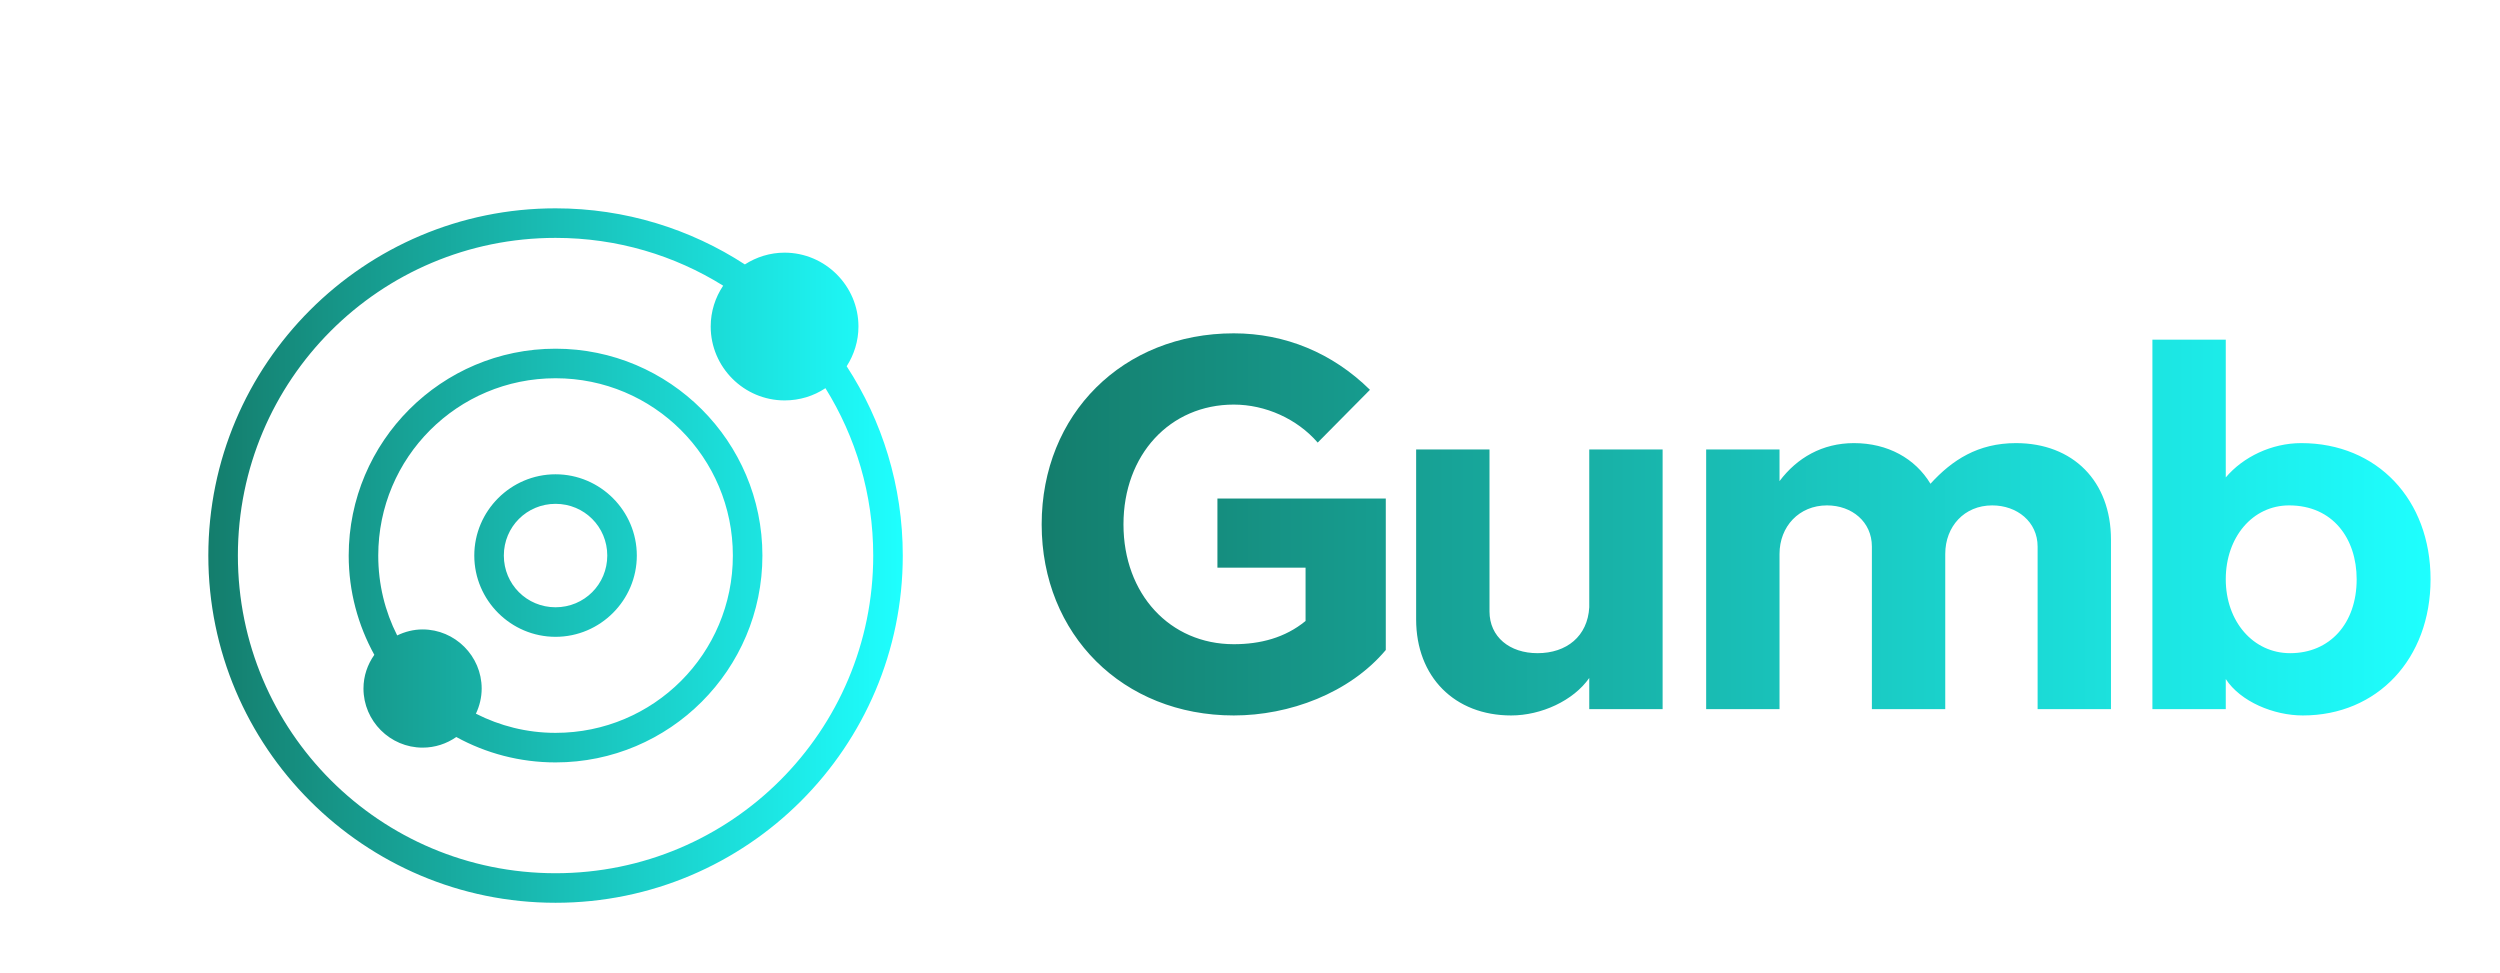
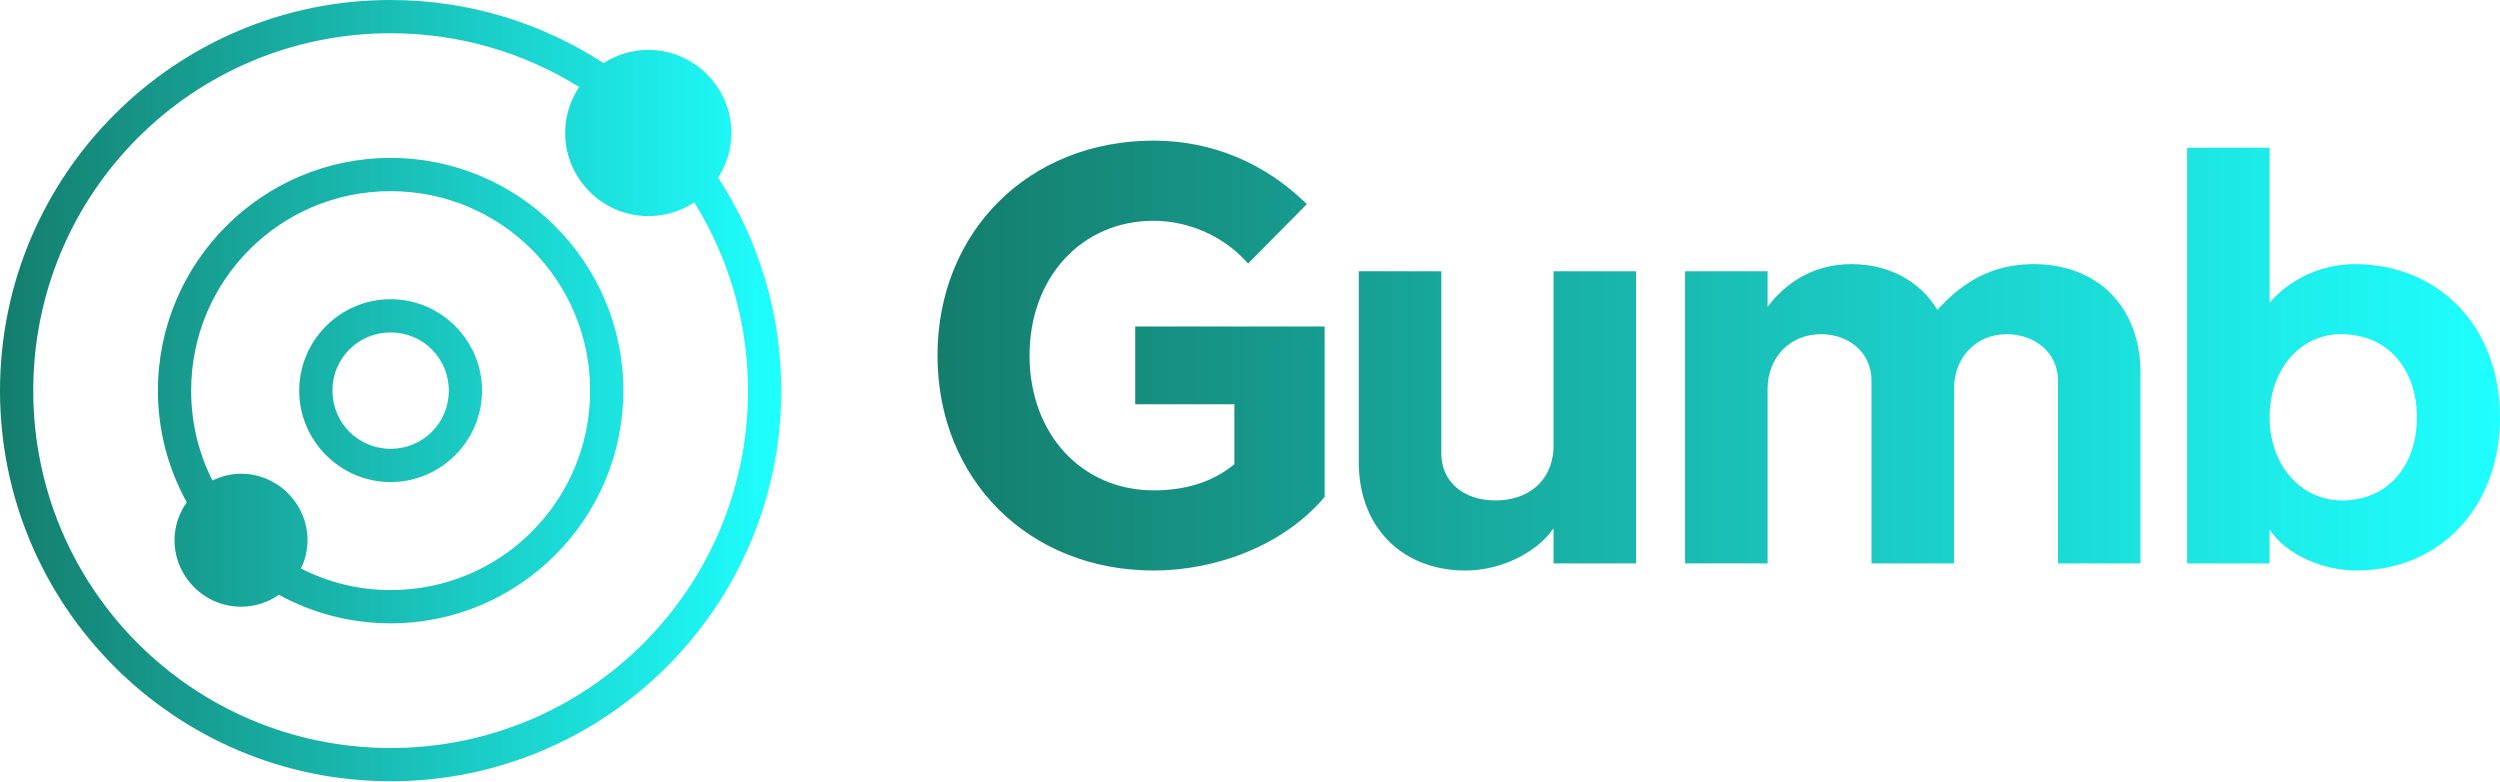
- <svg xmlns="http://www.w3.org/2000/svg" version="1.1" width="3176.471" height="1235.294">
-   <g transform="scale(8.823529) translate(10, 10)">
+ <svg xmlns="http://www.w3.org/2000/svg" xmlns:xlink="http://www.w3.org/1999/xlink" id="svg27" height="882.353" width="2823.529" version="1.1">
+   <defs id="defs31">
+     <linearGradient gradientUnits="userSpaceOnUse" y2="955.362" x2="97" y1="955.362" x1="3" id="linearGradient35" xlink:href="#SvgjsLinearGradient1083" />
+     <linearGradient gradientUnits="userSpaceOnUse" y2="955.362" x2="97" y1="955.362" x1="3" id="linearGradient37" xlink:href="#SvgjsLinearGradient1083" />
+     <linearGradient gradientUnits="userSpaceOnUse" y2="3" x2="97" y1="3" x1="3" id="linearGradient39" xlink:href="#SvgjsLinearGradient1083" />
+     <linearGradient gradientUnits="userSpaceOnUse" y2="21.963" x2="55.946" y1="21.963" x1="0.734" gradientTransform="scale(1.906481,0.5245267)" id="linearGradient41" xlink:href="#SvgjsLinearGradient1086" />
+     <linearGradient gradientUnits="userSpaceOnUse" y2="21.963" x2="55.946" y1="21.963" x1="0.734" gradientTransform="scale(1.906481,0.5245267)" id="linearGradient43" xlink:href="#SvgjsLinearGradient1086" />
+   </defs>
+   <g id="g25" transform="matrix(8.823529,0,0,8.823529,-176.4706,-176.4705)">
    <defs id="SvgjsDefs1078">
      <linearGradient id="SvgjsLinearGradient1083">
-         <stop id="SvgjsStop1084" stop-color="#147d6c" offset="0" />
-         <stop id="SvgjsStop1085" stop-color="#1effff" offset="1" />
+         <stop offset="0" stop-color="#147d6c" id="SvgjsStop1084" />
+         <stop offset="1" stop-color="#1effff" id="SvgjsStop1085" />
      </linearGradient>
      <linearGradient id="SvgjsLinearGradient1086">
-         <stop id="SvgjsStop1087" stop-color="#147d6c" offset="0" />
-         <stop id="SvgjsStop1088" stop-color="#1effff" offset="1" />
+         <stop offset="0" stop-color="#147d6c" id="SvgjsStop1087" />
+         <stop offset="1" stop-color="#1effff" id="SvgjsStop1088" />
      </linearGradient>
    </defs>
-     <g id="SvgjsG1079" featureKey="symbolFeature-0" transform="matrix(1.06383,0,0,1.06383,16.80851,16.80851)" fill="url(#SvgjsLinearGradient1083)">
-       <g transform="translate(0,-952.3622)">
-         <path style="text-indent:0;text-transform:none;direction:ltr;block-progression:tb;baseline-shift:baseline;color:;enable-background:accumulate;" d="m 50,955.362 c -25.934,0 -47,21.066 -47,47 0,25.934 21.066,47 47,47 25.934,0 47,-21.066 47,-47 0,-9.449 -2.789,-18.252 -7.594,-25.625 0.996,-1.553 1.594,-3.404 1.594,-5.375 0,-5.499 -4.501,-10 -10,-10 -1.974,0 -3.82,0.596 -5.375,1.594 C 68.258,958.163 59.437,955.362 50,955.362 z m 0,4 c 8.342,0 16.101,2.365 22.688,6.469 -1.066,1.59 -1.688,3.485 -1.688,5.531 0,5.499 4.501,10 10,10 2.038,0 3.946,-0.598 5.531,-1.656 4.091,6.581 6.469,14.333 6.469,22.656 0,23.772 -19.228,43 -43,43 -23.772,0 -43,-19.228 -43,-43 0,-23.772 19.228,-43 43,-43 z m 0,15 c -15.44,0 -28,12.56 -28,28 0,4.874 1.271,9.446 3.469,13.438 -0.919,1.302 -1.469,2.86 -1.469,4.562 0,4.395 3.605,8 8,8 1.688,0 3.267,-0.533 4.562,-1.438 3.99,2.189 8.575,3.438 13.438,3.438 15.44,0 28,-12.56 28,-28 0,-15.44 -12.56,-28 -28,-28 z m 0,4 c 13.278,0 24,10.722 24,24 0,13.278 -10.722,24 -24,24 -3.901,0 -7.538,-0.946 -10.781,-2.594 0.49,-1.034 0.781,-2.193 0.781,-3.406 0,-4.395 -3.605,-8 -8,-8 -1.231,0 -2.392,0.309 -3.438,0.812 C 26.917,1009.927 26,1006.269 26,1002.362 c 0,-13.278 10.722,-24 24,-24 z m 0,13 c -6.051,0 -11,4.949 -11,11 0,6.051 4.949,11 11,11 6.051,0 11,-4.949 11,-11 0,-6.051 -4.949,-11 -11,-11 z m 0,4 c 3.89,0 7,3.11 7,7 0,3.89 -3.11,7 -7,7 -3.89,0 -7,-3.11 -7,-7 0,-3.89 3.11,-7 7,-7 z" fill="url(#SvgjsLinearGradient1083)" fill-opacity="1" stroke="none" marker="none" visibility="visible" display="inline" overflow="visible" />
+     <g style="fill:url(#linearGradient39)" fill="url(#SvgjsLinearGradient1083)" transform="matrix(1.06383,0,0,1.06383,16.80851,16.80851)" featureKey="symbolFeature-0" id="SvgjsG1079">
+       <g style="fill:url(#linearGradient37)" id="g19" transform="translate(0,-952.3622)">
+         <path id="path17" overflow="visible" display="inline" visibility="visible" marker="none" stroke="none" fill-opacity="1" fill="url(#SvgjsLinearGradient1083)" d="m 50,955.362 c -25.934,0 -47,21.066 -47,47 0,25.934 21.066,47 47,47 25.934,0 47,-21.066 47,-47 0,-9.449 -2.789,-18.252 -7.594,-25.625 0.996,-1.553 1.594,-3.404 1.594,-5.375 0,-5.499 -4.501,-10 -10,-10 -1.974,0 -3.82,0.596 -5.375,1.594 C 68.258,958.163 59.437,955.362 50,955.362 Z m 0,4 c 8.342,0 16.101,2.365 22.688,6.469 -1.066,1.59 -1.688,3.485 -1.688,5.531 0,5.499 4.501,10 10,10 2.038,0 3.946,-0.598 5.531,-1.656 4.091,6.581 6.469,14.333 6.469,22.656 0,23.772 -19.228,43 -43,43 -23.772,0 -43,-19.228 -43,-43 0,-23.772 19.228,-43 43,-43 z m 0,15 c -15.44,0 -28,12.56 -28,28 0,4.874 1.271,9.446 3.469,13.438 -0.919,1.302 -1.469,2.86 -1.469,4.562 0,4.395 3.605,8 8,8 1.688,0 3.267,-0.533 4.562,-1.438 3.99,2.189 8.575,3.438 13.438,3.438 15.44,0 28,-12.56 28,-28 0,-15.44 -12.56,-28 -28,-28 z m 0,4 c 13.278,0 24,10.722 24,24 0,13.278 -10.722,24 -24,24 -3.901,0 -7.538,-0.946 -10.781,-2.594 0.49,-1.034 0.781,-2.193 0.781,-3.406 0,-4.395 -3.605,-8 -8,-8 -1.231,0 -2.392,0.309 -3.438,0.812 C 26.917,1009.927 26,1006.269 26,1002.362 c 0,-13.278 10.722,-24 24,-24 z m 0,13 c -6.051,0 -11,4.949 -11,11 0,6.051 4.949,11 11,11 6.051,0 11,-4.949 11,-11 0,-6.051 -4.949,-11 -11,-11 z m 0,4 c 3.89,0 7,3.11 7,7 0,3.89 -3.11,7 -7,7 -3.89,0 -7,-3.11 -7,-7 0,-3.89 3.11,-7 7,-7 z" style="text-indent:0;text-transform:none;direction:ltr;baseline-shift:baseline;fill:url(#linearGradient35);enable-background:accumulate" />
      </g>
    </g>
-     <g id="SvgjsG1080" featureKey="nameFeature-0" transform="matrix(1.900057,0,0,1.900057,137.3399,16.11134)" fill="url(#SvgjsLinearGradient1086)">
-       <path d="M15.96 40.48 c-8.4 0 -14.56 -6.12 -14.56 -14.48 s6.16 -14.48 14.56 -14.48 c3.88 0 7.48 1.48 10.32 4.28 l-3.96 4 c-1.56 -1.8 -3.96 -2.88 -6.36 -2.88 c-4.84 0 -8.36 3.8 -8.36 9.08 s3.52 9.08 8.36 9.08 c2 0 3.88 -0.48 5.44 -1.76 l0 -4.04 l-6.68 0 l0 -5.24 l12.76 0 l0 11.48 c-2.76 3.28 -7.32 4.96 -11.52 4.96 z M42.9 40 l0 -2.36 c-1.2 1.72 -3.64 2.84 -5.92 2.84 c-4.28 0 -7.2 -2.92 -7.2 -7.28 l0 -12.88 l5.56 0 l0 12.28 c0 1.92 1.52 3.16 3.64 3.16 c2.2 0 3.8 -1.28 3.92 -3.48 l0 -11.96 l5.56 0 l0 19.68 l-5.56 0 z M69.88 28.24 l0 11.76 l-5.56 0 l0 -12.32 c0 -1.88 -1.52 -3.12 -3.4 -3.12 c-2.12 0 -3.6 1.6 -3.6 3.68 l0 11.76 l-5.56 0 l0 -19.68 l5.56 0 l0 2.4 c1.32 -1.76 3.24 -2.88 5.64 -2.88 c2.56 0 4.64 1.16 5.8 3.08 c1.64 -1.8 3.6 -3.08 6.48 -3.08 c4.32 0 7.2 2.88 7.2 7.32 l0 12.84 l-5.56 0 l0 -12.32 c0 -1.88 -1.56 -3.12 -3.44 -3.12 c-2.12 0 -3.56 1.6 -3.56 3.68 z M85.58 12 l5.56 0 l0 10.44 c1.32 -1.56 3.48 -2.6 5.72 -2.6 c5.76 0 9.8 4.28 9.8 10.32 s-4.04 10.32 -9.68 10.32 c-2.2 0 -4.72 -1.04 -5.84 -2.76 l0 2.28 l-5.56 0 l0 -28 z M101.06 30.16 c0 -3.08 -1.8 -5.6 -5.12 -5.6 c-2.76 0 -4.8 2.4 -4.8 5.6 s2.08 5.6 4.88 5.6 c3 0 5.04 -2.24 5.04 -5.6 z" />
+     <g style="fill:url(#linearGradient43)" fill="url(#SvgjsLinearGradient1086)" transform="matrix(1.900057,0,0,1.900057,137.3399,16.11134)" featureKey="nameFeature-0" id="SvgjsG1080">
+       <path style="fill:url(#linearGradient41)" id="path22" d="M 15.96,40.48 C 7.56,40.48 1.4,34.36 1.4,26 c 0,-8.36 6.16,-14.48 14.56,-14.48 3.88,0 7.48,1.48 10.32,4.28 l -3.96,4 c -1.56,-1.8 -3.96,-2.88 -6.36,-2.88 -4.84,0 -8.36,3.8 -8.36,9.08 0,5.28 3.52,9.08 8.36,9.08 2,0 3.88,-0.48 5.44,-1.76 v -4.04 h -6.68 v -5.24 h 12.76 v 11.48 c -2.76,3.28 -7.32,4.96 -11.52,4.96 z M 42.9,40 v -2.36 c -1.2,1.72 -3.64,2.84 -5.92,2.84 -4.28,0 -7.2,-2.92 -7.2,-7.28 V 20.32 h 5.56 V 32.6 c 0,1.92 1.52,3.16 3.64,3.16 2.2,0 3.8,-1.28 3.92,-3.48 V 20.32 h 5.56 V 40 Z M 69.88,28.24 V 40 H 64.32 V 27.68 c 0,-1.88 -1.52,-3.12 -3.4,-3.12 -2.12,0 -3.6,1.6 -3.6,3.68 V 40 H 51.76 V 20.32 h 5.56 v 2.4 c 1.32,-1.76 3.24,-2.88 5.64,-2.88 2.56,0 4.64,1.16 5.8,3.08 1.64,-1.8 3.6,-3.08 6.48,-3.08 4.32,0 7.2,2.88 7.2,7.32 V 40 H 76.88 V 27.68 c 0,-1.88 -1.56,-3.12 -3.44,-3.12 -2.12,0 -3.56,1.6 -3.56,3.68 z M 85.58,12 h 5.56 v 10.44 c 1.32,-1.56 3.48,-2.6 5.72,-2.6 5.76,0 9.8,4.28 9.8,10.32 0,6.04 -4.04,10.32 -9.68,10.32 -2.2,0 -4.72,-1.04 -5.84,-2.76 V 40 h -5.56 z m 15.48,18.16 c 0,-3.08 -1.8,-5.6 -5.12,-5.6 -2.76,0 -4.8,2.4 -4.8,5.6 0,3.2 2.08,5.6 4.88,5.6 3,0 5.04,-2.24 5.04,-5.6 z" />
    </g>
  </g>
</svg>
